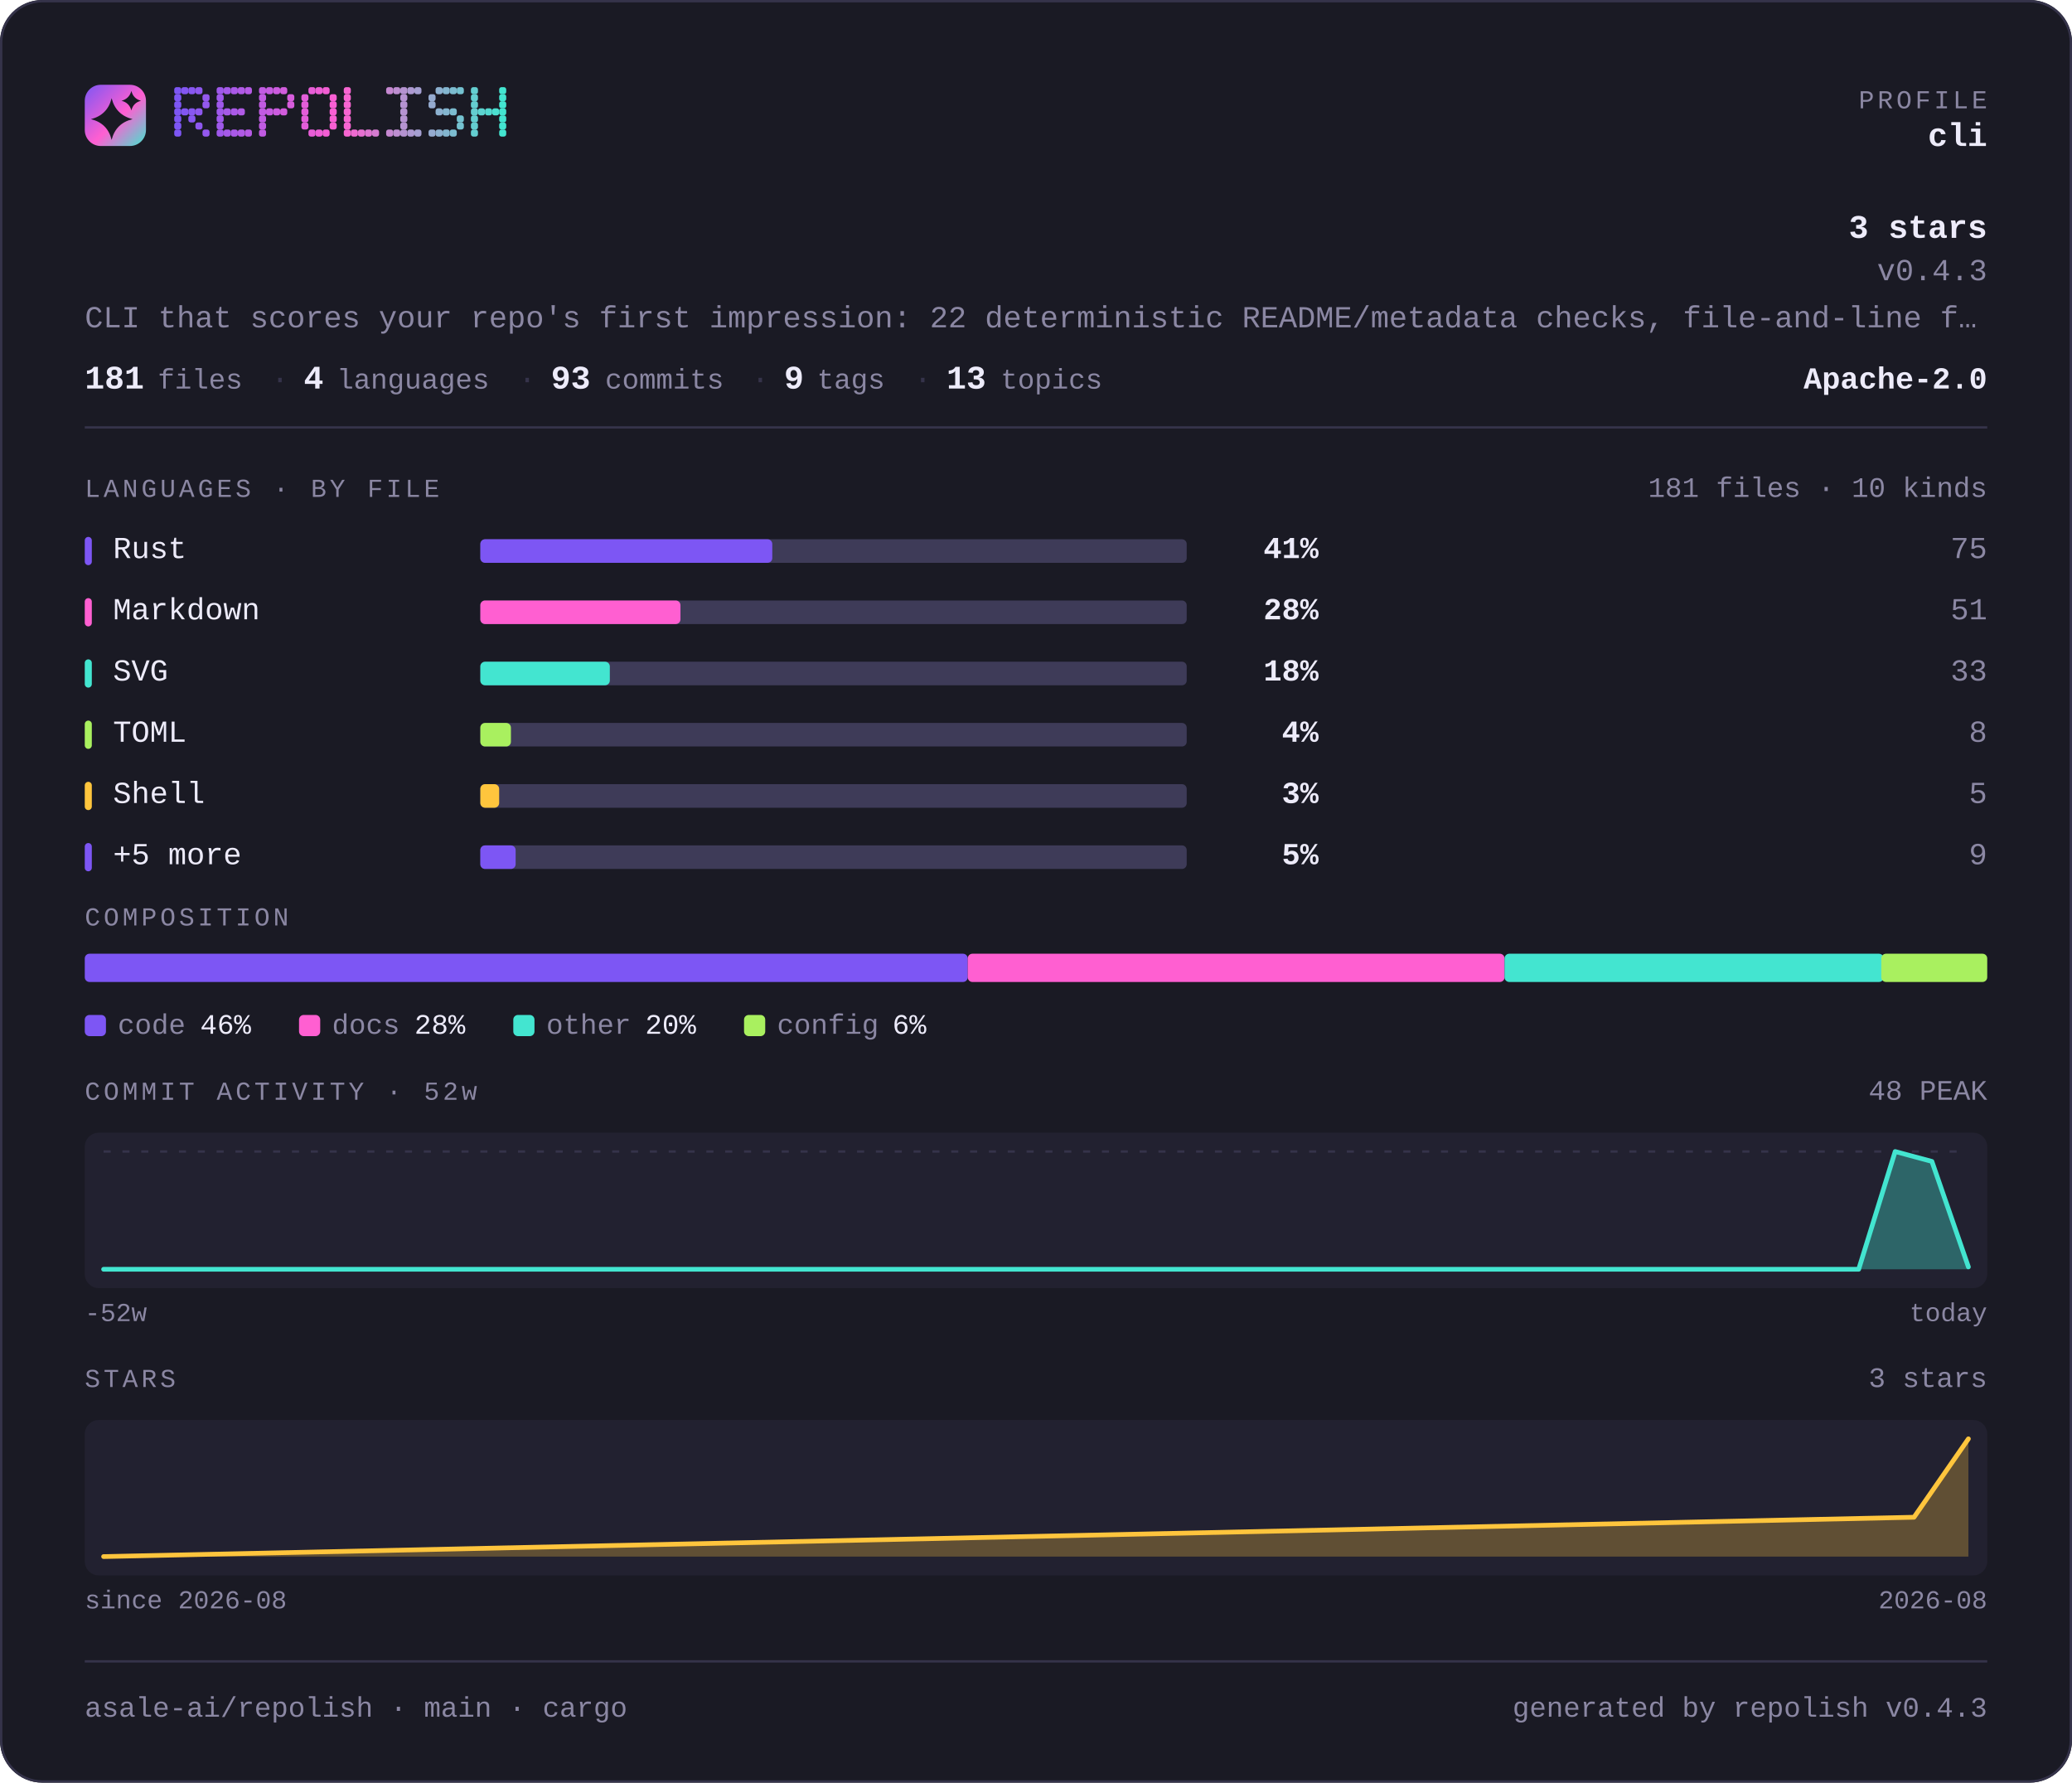
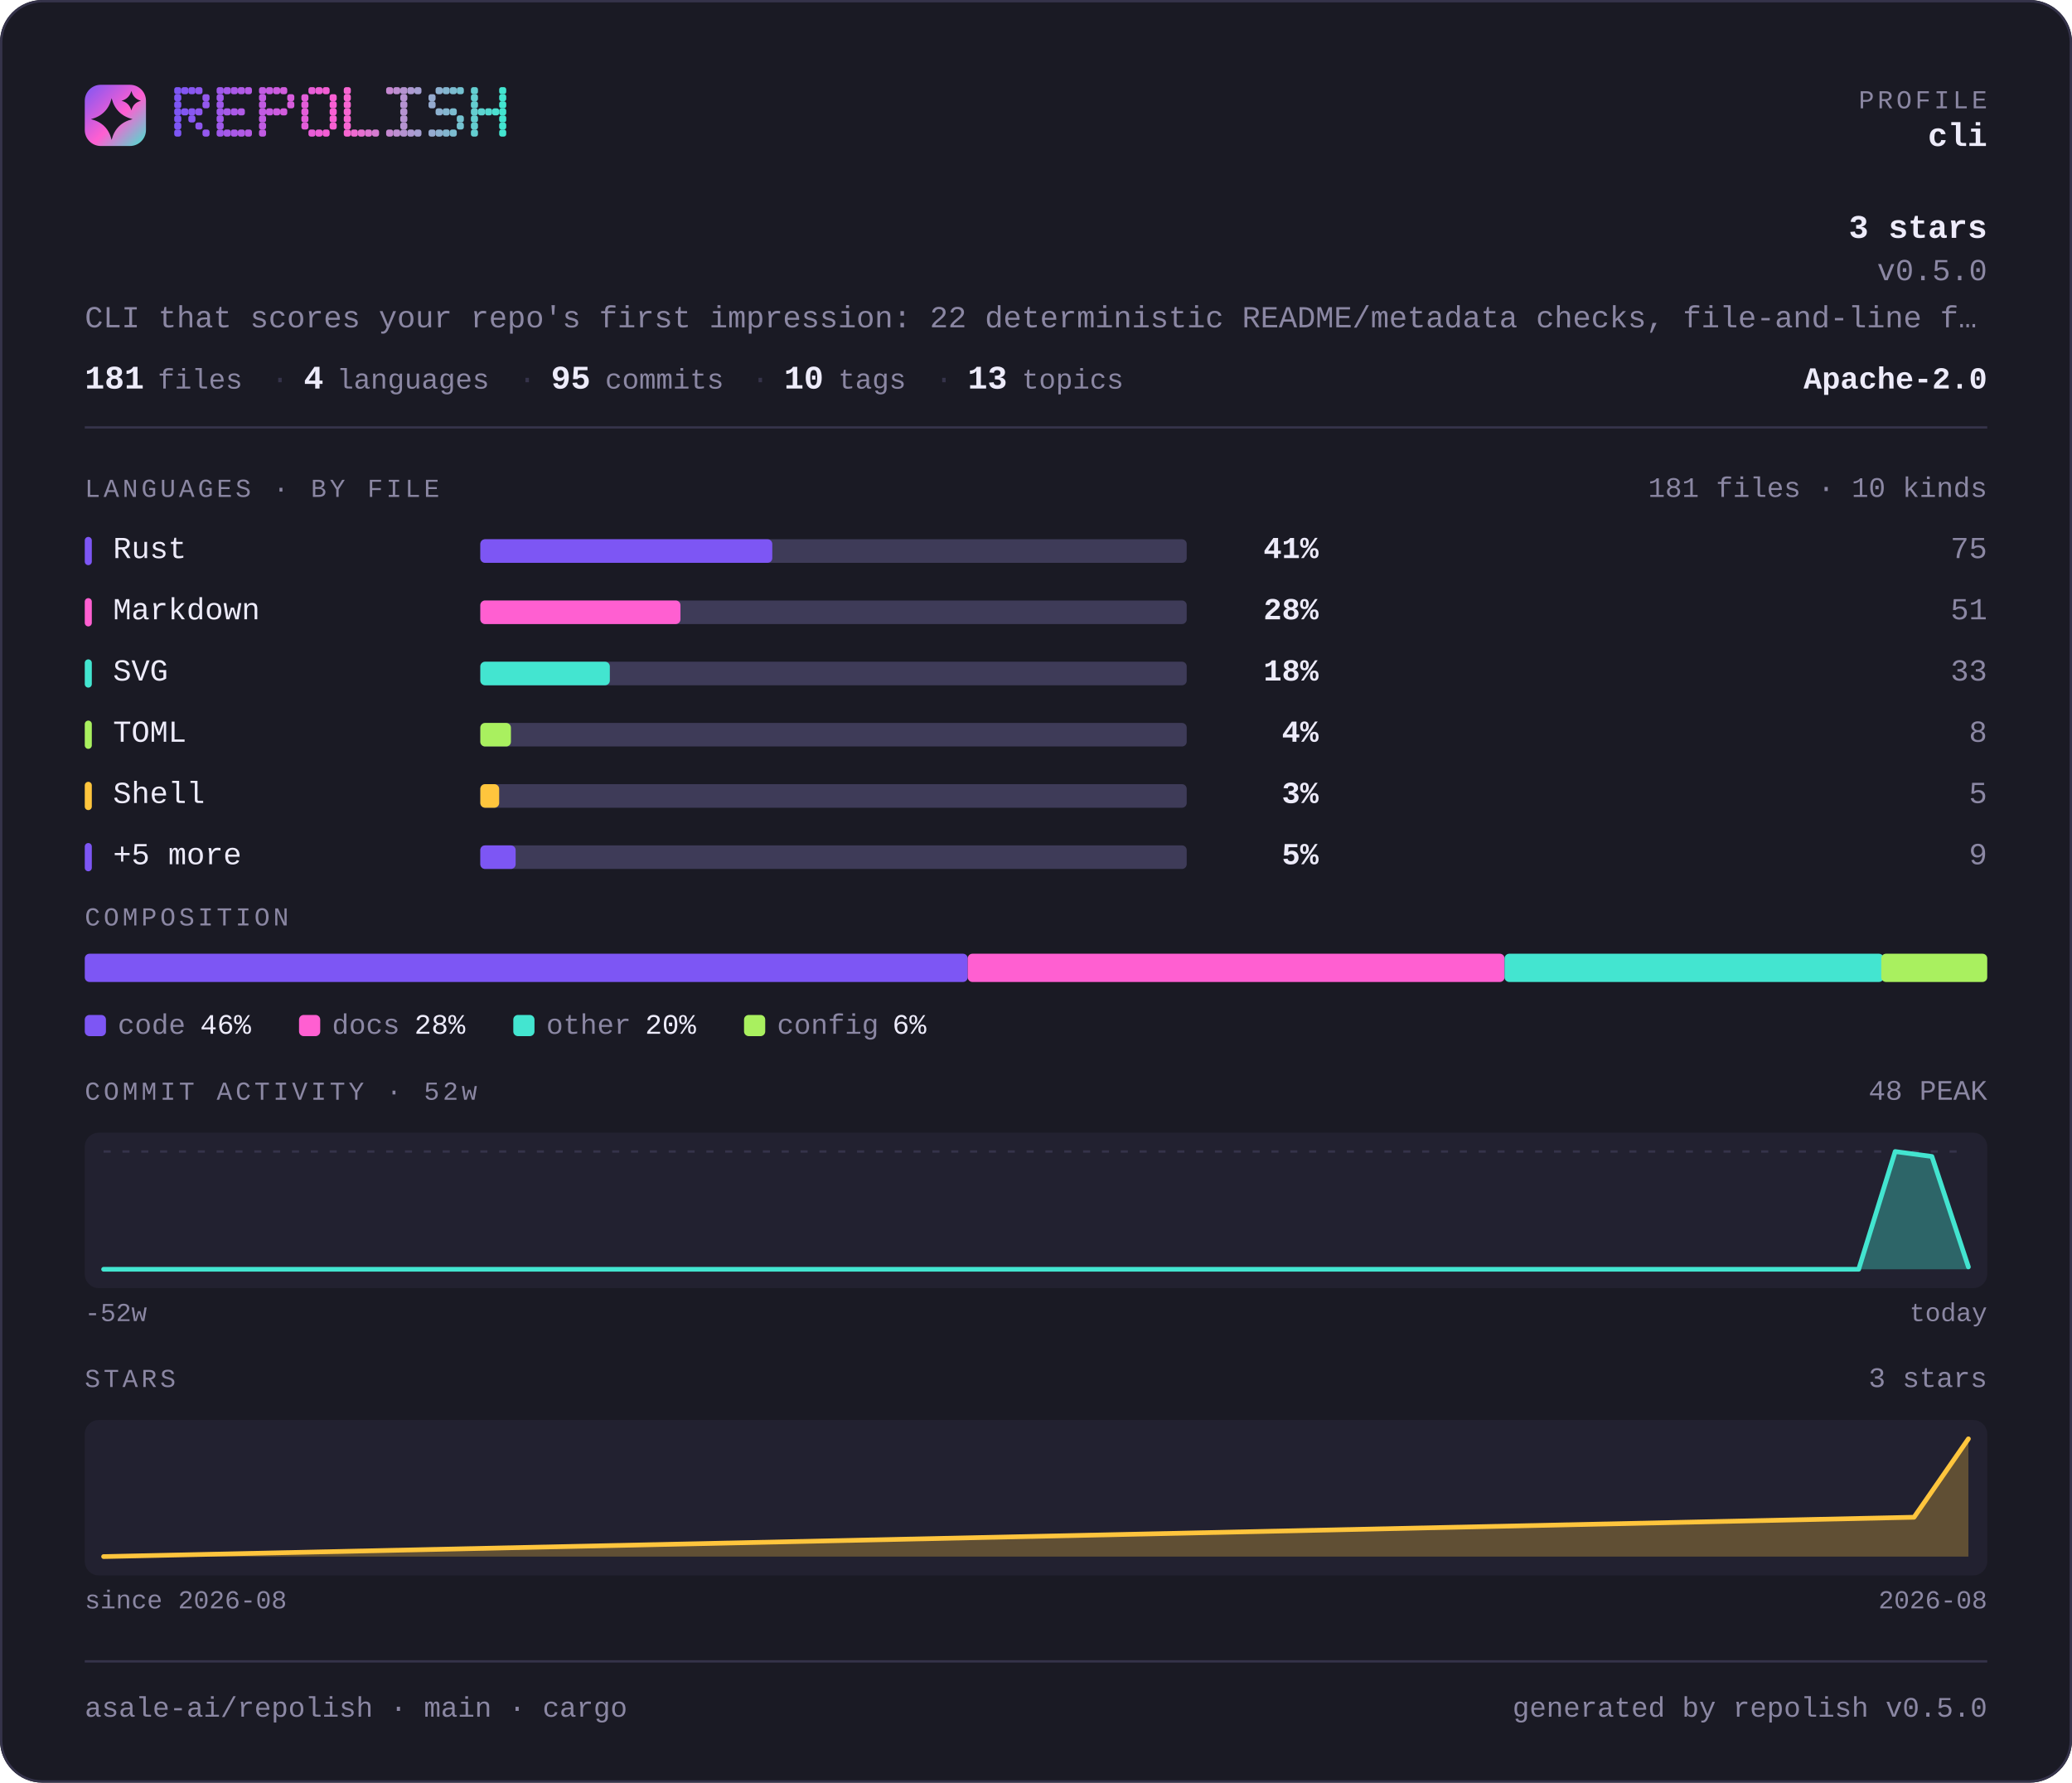
<svg xmlns="http://www.w3.org/2000/svg" width="880" height="757" viewBox="0 0 880 757" lang="en" role="img" aria-label="asale-ai/repolish — repository overview">
  <defs>
    <linearGradient id="brand" x1="0" y1="0" x2="1" y2="1">
      <stop offset="0" stop-color="#7d56f4" />
      <stop offset="0.55" stop-color="#ff5fd1" />
      <stop offset="1" stop-color="#43e5d0" />
    </linearGradient>
  </defs>
  <style>
    .t { font-family: ui-monospace, SFMono-Regular, "SF Mono", Menlo, Consolas, "Liberation Mono", "Noto Sans Mono CJK SC", "Noto Sans Mono CJK JP", "Microsoft YaHei", "Hiragino Sans", "Yu Gothic", monospace; }
  </style>
  <rect x="0" y="0" width="880" height="757" rx="18.0" fill="#1a1a24" />
  <rect x="0.5" y="0.5" width="879" height="756" rx="17.5" fill="none" stroke="#35334a" />
  <rect x="36" y="36" width="26" height="26" rx="6.8" fill="url(#brand)" />
  <path d="M47.4 41.7Q49.2 48.8 56.3 50.6Q49.2 52.3 47.4 59.4Q45.7 52.3 38.6 50.6Q45.7 48.8 47.4 41.7Z" fill="#1a1a24" />
  <path d="M55.8 38.6Q56.6 41.9 59.9 42.8Q56.6 43.6 55.8 46.9Q54.9 43.6 51.6 42.8Q54.9 41.9 55.8 38.6Z" fill="#1a1a24" />
  <g fill="#7d56f4">
    <rect x="74" y="37" width="3" height="3" rx="1" />
    <rect x="74" y="40" width="3" height="3" rx="1" />
    <rect x="74" y="43" width="3" height="3" rx="1" />
    <rect x="74" y="46" width="3" height="3" rx="1" />
    <rect x="74" y="49" width="3" height="3" rx="1" />
    <rect x="74" y="52" width="3" height="3" rx="1" />
    <rect x="74" y="55" width="3" height="3" rx="1" />
  </g>
  <g fill="#8356f2">
    <rect x="77" y="37" width="3" height="3" rx="1" />
    <rect x="77" y="46" width="3" height="3" rx="1" />
  </g>
  <g fill="#8857f1">
    <rect x="80" y="37" width="3" height="3" rx="1" />
    <rect x="80" y="46" width="3" height="3" rx="1" />
    <rect x="80" y="49" width="3" height="3" rx="1" />
  </g>
  <g fill="#8e57ef">
    <rect x="83" y="37" width="3" height="3" rx="1" />
    <rect x="83" y="46" width="3" height="3" rx="1" />
    <rect x="83" y="52" width="3" height="3" rx="1" />
  </g>
  <g fill="#9458ee">
    <rect x="86" y="40" width="3" height="3" rx="1" />
    <rect x="86" y="43" width="3" height="3" rx="1" />
    <rect x="86" y="55" width="3" height="3" rx="1" />
  </g>
  <g fill="#9f58eb">
    <rect x="92" y="37" width="3" height="3" rx="1" />
    <rect x="92" y="40" width="3" height="3" rx="1" />
    <rect x="92" y="43" width="3" height="3" rx="1" />
    <rect x="92" y="46" width="3" height="3" rx="1" />
    <rect x="92" y="49" width="3" height="3" rx="1" />
    <rect x="92" y="52" width="3" height="3" rx="1" />
    <rect x="92" y="55" width="3" height="3" rx="1" />
  </g>
  <g fill="#a559e9">
    <rect x="95" y="37" width="3" height="3" rx="1" />
    <rect x="95" y="46" width="3" height="3" rx="1" />
    <rect x="95" y="55" width="3" height="3" rx="1" />
  </g>
  <g fill="#aa59e8">
    <rect x="98" y="37" width="3" height="3" rx="1" />
    <rect x="98" y="46" width="3" height="3" rx="1" />
    <rect x="98" y="55" width="3" height="3" rx="1" />
  </g>
  <g fill="#b05ae6">
    <rect x="101" y="37" width="3" height="3" rx="1" />
    <rect x="101" y="46" width="3" height="3" rx="1" />
    <rect x="101" y="55" width="3" height="3" rx="1" />
  </g>
  <g fill="#b65ae5">
    <rect x="104" y="37" width="3" height="3" rx="1" />
    <rect x="104" y="55" width="3" height="3" rx="1" />
  </g>
  <g fill="#c15be2">
    <rect x="110" y="37" width="3" height="3" rx="1" />
    <rect x="110" y="40" width="3" height="3" rx="1" />
    <rect x="110" y="43" width="3" height="3" rx="1" />
    <rect x="110" y="46" width="3" height="3" rx="1" />
    <rect x="110" y="49" width="3" height="3" rx="1" />
    <rect x="110" y="52" width="3" height="3" rx="1" />
    <rect x="110" y="55" width="3" height="3" rx="1" />
  </g>
  <g fill="#c65be0">
    <rect x="113" y="37" width="3" height="3" rx="1" />
    <rect x="113" y="46" width="3" height="3" rx="1" />
  </g>
  <g fill="#cc5bdf">
    <rect x="116" y="37" width="3" height="3" rx="1" />
    <rect x="116" y="46" width="3" height="3" rx="1" />
  </g>
  <g fill="#d25cdd">
    <rect x="119" y="37" width="3" height="3" rx="1" />
    <rect x="119" y="46" width="3" height="3" rx="1" />
  </g>
  <g fill="#d75cdc">
    <rect x="122" y="40" width="3" height="3" rx="1" />
    <rect x="122" y="43" width="3" height="3" rx="1" />
  </g>
  <g fill="#e35dd9">
    <rect x="128" y="40" width="3" height="3" rx="1" />
    <rect x="128" y="43" width="3" height="3" rx="1" />
    <rect x="128" y="46" width="3" height="3" rx="1" />
    <rect x="128" y="49" width="3" height="3" rx="1" />
    <rect x="128" y="52" width="3" height="3" rx="1" />
  </g>
  <g fill="#e85dd7">
    <rect x="131" y="37" width="3" height="3" rx="1" />
    <rect x="131" y="55" width="3" height="3" rx="1" />
  </g>
  <g fill="#ee5ed6">
    <rect x="134" y="37" width="3" height="3" rx="1" />
    <rect x="134" y="55" width="3" height="3" rx="1" />
  </g>
  <g fill="#f45ed4">
    <rect x="137" y="37" width="3" height="3" rx="1" />
    <rect x="137" y="55" width="3" height="3" rx="1" />
  </g>
  <g fill="#f95fd3">
    <rect x="140" y="40" width="3" height="3" rx="1" />
    <rect x="140" y="43" width="3" height="3" rx="1" />
    <rect x="140" y="46" width="3" height="3" rx="1" />
    <rect x="140" y="49" width="3" height="3" rx="1" />
    <rect x="140" y="52" width="3" height="3" rx="1" />
  </g>
  <g fill="#f765d1">
    <rect x="146" y="37" width="3" height="3" rx="1" />
    <rect x="146" y="40" width="3" height="3" rx="1" />
    <rect x="146" y="43" width="3" height="3" rx="1" />
    <rect x="146" y="46" width="3" height="3" rx="1" />
    <rect x="146" y="49" width="3" height="3" rx="1" />
    <rect x="146" y="52" width="3" height="3" rx="1" />
    <rect x="146" y="55" width="3" height="3" rx="1" />
  </g>
  <g fill="#ef6bd1">
    <rect x="149" y="55" width="3" height="3" rx="1" />
  </g>
  <g fill="#e670d1">
    <rect x="152" y="55" width="3" height="3" rx="1" />
  </g>
  <g fill="#de76d1">
    <rect x="155" y="55" width="3" height="3" rx="1" />
  </g>
  <g fill="#d67cd1">
    <rect x="158" y="55" width="3" height="3" rx="1" />
  </g>
  <g fill="#c688d1">
    <rect x="164" y="37" width="3" height="3" rx="1" />
    <rect x="164" y="55" width="3" height="3" rx="1" />
  </g>
  <g fill="#be8ed1">
    <rect x="167" y="37" width="3" height="3" rx="1" />
    <rect x="167" y="55" width="3" height="3" rx="1" />
  </g>
  <g fill="#b593d1">
    <rect x="170" y="37" width="3" height="3" rx="1" />
    <rect x="170" y="40" width="3" height="3" rx="1" />
    <rect x="170" y="43" width="3" height="3" rx="1" />
    <rect x="170" y="46" width="3" height="3" rx="1" />
    <rect x="170" y="49" width="3" height="3" rx="1" />
    <rect x="170" y="52" width="3" height="3" rx="1" />
    <rect x="170" y="55" width="3" height="3" rx="1" />
  </g>
  <g fill="#ad99d1">
    <rect x="173" y="37" width="3" height="3" rx="1" />
    <rect x="173" y="55" width="3" height="3" rx="1" />
  </g>
  <g fill="#a59fd1">
    <rect x="176" y="37" width="3" height="3" rx="1" />
    <rect x="176" y="55" width="3" height="3" rx="1" />
  </g>
  <g fill="#95abd0">
    <rect x="182" y="40" width="3" height="3" rx="1" />
    <rect x="182" y="43" width="3" height="3" rx="1" />
    <rect x="182" y="55" width="3" height="3" rx="1" />
  </g>
  <g fill="#8db1d0">
    <rect x="185" y="37" width="3" height="3" rx="1" />
    <rect x="185" y="46" width="3" height="3" rx="1" />
    <rect x="185" y="55" width="3" height="3" rx="1" />
  </g>
  <g fill="#84b6d0">
    <rect x="188" y="37" width="3" height="3" rx="1" />
    <rect x="188" y="46" width="3" height="3" rx="1" />
    <rect x="188" y="55" width="3" height="3" rx="1" />
  </g>
  <g fill="#7cbcd0">
    <rect x="191" y="37" width="3" height="3" rx="1" />
    <rect x="191" y="46" width="3" height="3" rx="1" />
    <rect x="191" y="55" width="3" height="3" rx="1" />
  </g>
  <g fill="#74c2d0">
    <rect x="194" y="37" width="3" height="3" rx="1" />
    <rect x="194" y="49" width="3" height="3" rx="1" />
    <rect x="194" y="52" width="3" height="3" rx="1" />
  </g>
  <g fill="#64ced0">
    <rect x="200" y="37" width="3" height="3" rx="1" />
    <rect x="200" y="40" width="3" height="3" rx="1" />
    <rect x="200" y="43" width="3" height="3" rx="1" />
    <rect x="200" y="46" width="3" height="3" rx="1" />
    <rect x="200" y="49" width="3" height="3" rx="1" />
    <rect x="200" y="52" width="3" height="3" rx="1" />
    <rect x="200" y="55" width="3" height="3" rx="1" />
  </g>
  <g fill="#5cd4d0">
    <rect x="203" y="46" width="3" height="3" rx="1" />
  </g>
  <g fill="#53d9d0">
    <rect x="206" y="46" width="3" height="3" rx="1" />
  </g>
  <g fill="#4bdfd0">
    <rect x="209" y="46" width="3" height="3" rx="1" />
  </g>
  <g fill="#43e5d0">
    <rect x="212" y="37" width="3" height="3" rx="1" />
    <rect x="212" y="40" width="3" height="3" rx="1" />
    <rect x="212" y="43" width="3" height="3" rx="1" />
    <rect x="212" y="46" width="3" height="3" rx="1" />
    <rect x="212" y="49" width="3" height="3" rx="1" />
    <rect x="212" y="52" width="3" height="3" rx="1" />
    <rect x="212" y="55" width="3" height="3" rx="1" />
  </g>
  <text class="t" x="844" y="46" font-size="11" fill="#8b87a3" text-anchor="end" letter-spacing="1.4">PROFILE</text>
  <text class="t" x="844" y="62" font-size="14" fill="#edebfa" text-anchor="end" font-weight="700">cli</text>
  <text class="t" x="844" y="101" font-size="14" fill="#edebfa" text-anchor="end" font-weight="700">3 stars</text>
-   <text class="t" x="844" y="119" font-size="13" fill="#8b87a3" text-anchor="end">v0.4.3</text>
+   <text class="t" x="844" y="119" font-size="13" fill="#8b87a3" text-anchor="end">v0.5.0</text>
  <text class="t" x="36" y="139" font-size="13" fill="#8b87a3" text-anchor="start">CLI that scores your repo's first impression: 22 deterministic README/metadata checks, file-and-line f…</text>
  <text class="t" x="36" y="165" font-size="14" fill="#edebfa" text-anchor="start" font-weight="700">181</text>
  <text class="t" x="67" y="165" font-size="12" fill="#8b87a3" text-anchor="start">files</text>
  <text class="t" x="115" y="165" font-size="13" fill="#35334a" text-anchor="start">·</text>
  <text class="t" x="129" y="165" font-size="14" fill="#edebfa" text-anchor="start" font-weight="700">4</text>
  <text class="t" x="143" y="165" font-size="12" fill="#8b87a3" text-anchor="start">languages</text>
  <text class="t" x="220" y="165" font-size="13" fill="#35334a" text-anchor="start">·</text>
-   <text class="t" x="234" y="165" font-size="14" fill="#edebfa" text-anchor="start" font-weight="700">93</text>
+   <text class="t" x="234" y="165" font-size="14" fill="#edebfa" text-anchor="start" font-weight="700">95</text>
  <text class="t" x="257" y="165" font-size="12" fill="#8b87a3" text-anchor="start">commits</text>
  <text class="t" x="319" y="165" font-size="13" fill="#35334a" text-anchor="start">·</text>
-   <text class="t" x="333" y="165" font-size="14" fill="#edebfa" text-anchor="start" font-weight="700">9</text>
-   <text class="t" x="347" y="165" font-size="12" fill="#8b87a3" text-anchor="start">tags</text>
-   <text class="t" x="388" y="165" font-size="13" fill="#35334a" text-anchor="start">·</text>
-   <text class="t" x="402" y="165" font-size="14" fill="#edebfa" text-anchor="start" font-weight="700">13</text>
-   <text class="t" x="425" y="165" font-size="12" fill="#8b87a3" text-anchor="start">topics</text>
+   <text class="t" x="333" y="165" font-size="14" fill="#edebfa" text-anchor="start" font-weight="700">10</text>
+   <text class="t" x="356" y="165" font-size="12" fill="#8b87a3" text-anchor="start">tags</text>
+   <text class="t" x="397" y="165" font-size="13" fill="#35334a" text-anchor="start">·</text>
+   <text class="t" x="411" y="165" font-size="14" fill="#edebfa" text-anchor="start" font-weight="700">13</text>
+   <text class="t" x="434" y="165" font-size="12" fill="#8b87a3" text-anchor="start">topics</text>
  <text class="t" x="844" y="165" font-size="13" fill="#edebfa" text-anchor="end" font-weight="700">Apache-2.0</text>
  <rect x="36" y="181" width="808" height="1" fill="#35334a" />
  <text class="t" x="36" y="211" font-size="11" fill="#8b87a3" text-anchor="start" letter-spacing="1.4">LANGUAGES · BY FILE</text>
  <text class="t" x="844" y="211" font-size="12" fill="#8b87a3" text-anchor="end">181 files · 10 kinds</text>
  <rect x="36" y="228" width="3" height="12" rx="1.5" fill="#7d56f4" />
  <text class="t" x="48" y="237" font-size="13" fill="#edebfa" text-anchor="start">Rust</text>
  <rect x="204" y="229" width="300" height="10" rx="2.0" fill="#3e3b58" />
  <rect x="204" y="229" width="124" height="10" rx="2.0" fill="#7d56f4" />
  <text class="t" x="560" y="237" font-size="13" fill="#edebfa" text-anchor="end" font-weight="700">41%</text>
  <text class="t" x="844" y="237" font-size="13" fill="#8b87a3" text-anchor="end">75</text>
  <rect x="36" y="254" width="3" height="12" rx="1.5" fill="#ff5fd1" />
  <text class="t" x="48" y="263" font-size="13" fill="#edebfa" text-anchor="start">Markdown</text>
  <rect x="204" y="255" width="300" height="10" rx="2.0" fill="#3e3b58" />
  <rect x="204" y="255" width="85" height="10" rx="2.0" fill="#ff5fd1" />
  <text class="t" x="560" y="263" font-size="13" fill="#edebfa" text-anchor="end" font-weight="700">28%</text>
  <text class="t" x="844" y="263" font-size="13" fill="#8b87a3" text-anchor="end">51</text>
  <rect x="36" y="280" width="3" height="12" rx="1.5" fill="#43e5d0" />
  <text class="t" x="48" y="289" font-size="13" fill="#edebfa" text-anchor="start">SVG</text>
  <rect x="204" y="281" width="300" height="10" rx="2.0" fill="#3e3b58" />
  <rect x="204" y="281" width="55" height="10" rx="2.0" fill="#43e5d0" />
  <text class="t" x="560" y="289" font-size="13" fill="#edebfa" text-anchor="end" font-weight="700">18%</text>
  <text class="t" x="844" y="289" font-size="13" fill="#8b87a3" text-anchor="end">33</text>
  <rect x="36" y="306" width="3" height="12" rx="1.5" fill="#a9f05f" />
  <text class="t" x="48" y="315" font-size="13" fill="#edebfa" text-anchor="start">TOML</text>
  <rect x="204" y="307" width="300" height="10" rx="2.0" fill="#3e3b58" />
  <rect x="204" y="307" width="13" height="10" rx="2.0" fill="#a9f05f" />
  <text class="t" x="560" y="315" font-size="13" fill="#edebfa" text-anchor="end" font-weight="700">4%</text>
  <text class="t" x="844" y="315" font-size="13" fill="#8b87a3" text-anchor="end">8</text>
  <rect x="36" y="332" width="3" height="12" rx="1.5" fill="#ffc53d" />
  <text class="t" x="48" y="341" font-size="13" fill="#edebfa" text-anchor="start">Shell</text>
  <rect x="204" y="333" width="300" height="10" rx="2.0" fill="#3e3b58" />
  <rect x="204" y="333" width="8" height="10" rx="2.0" fill="#ffc53d" />
  <text class="t" x="560" y="341" font-size="13" fill="#edebfa" text-anchor="end" font-weight="700">3%</text>
  <text class="t" x="844" y="341" font-size="13" fill="#8b87a3" text-anchor="end">5</text>
  <rect x="36" y="358" width="3" height="12" rx="1.5" fill="#7d56f4" />
  <text class="t" x="48" y="367" font-size="13" fill="#edebfa" text-anchor="start">+5 more</text>
  <rect x="204" y="359" width="300" height="10" rx="2.0" fill="#3e3b58" />
  <rect x="204" y="359" width="15" height="10" rx="2.0" fill="#7d56f4" />
  <text class="t" x="560" y="367" font-size="13" fill="#edebfa" text-anchor="end" font-weight="700">5%</text>
  <text class="t" x="844" y="367" font-size="13" fill="#8b87a3" text-anchor="end">9</text>
  <text class="t" x="36" y="393" font-size="11" fill="#8b87a3" text-anchor="start" letter-spacing="1.4">COMPOSITION</text>
  <rect x="36" y="405" width="375" height="12" rx="2.0" fill="#7d56f4" />
  <rect x="411" y="405" width="228" height="12" rx="2.0" fill="#ff5fd1" />
  <rect x="639" y="405" width="161" height="12" rx="2.0" fill="#43e5d0" />
  <rect x="799" y="405" width="45" height="12" rx="2.0" fill="#a9f05f" />
  <rect x="36" y="431" width="9" height="9" rx="2.0" fill="#7d56f4" />
  <text class="t" x="50" y="439" font-size="12" fill="#8b87a3" text-anchor="start">code</text>
  <text class="t" x="85" y="439" font-size="12" fill="#edebfa" text-anchor="start">46%</text>
  <rect x="127" y="431" width="9" height="9" rx="2.0" fill="#ff5fd1" />
  <text class="t" x="141" y="439" font-size="12" fill="#8b87a3" text-anchor="start">docs</text>
  <text class="t" x="176" y="439" font-size="12" fill="#edebfa" text-anchor="start">28%</text>
  <rect x="218" y="431" width="9" height="9" rx="2.0" fill="#43e5d0" />
  <text class="t" x="232" y="439" font-size="12" fill="#8b87a3" text-anchor="start">other</text>
  <text class="t" x="274" y="439" font-size="12" fill="#edebfa" text-anchor="start">20%</text>
  <rect x="316" y="431" width="9" height="9" rx="2.0" fill="#a9f05f" />
  <text class="t" x="330" y="439" font-size="12" fill="#8b87a3" text-anchor="start">config</text>
  <text class="t" x="379" y="439" font-size="12" fill="#edebfa" text-anchor="start">6%</text>
  <text class="t" x="36" y="467" font-size="11" fill="#8b87a3" text-anchor="start" letter-spacing="1.4">COMMIT ACTIVITY · 52w</text>
  <text class="t" x="844" y="467" font-size="12" fill="#8b87a3" text-anchor="end">48 PEAK</text>
  <rect x="36" y="481" width="808" height="66" rx="6.0" fill="#222130" />
  <line x1="44" y1="489" x2="836" y2="489" stroke="#35334a" stroke-width="1" stroke-dasharray="3 5" />
-   <path d="M44.0 539.0 L59.5 539.0 L75.1 539.0 L90.6 539.0 L106.1 539.0 L121.6 539.0 L137.2 539.0 L152.7 539.0 L168.2 539.0 L183.8 539.0 L199.3 539.0 L214.8 539.0 L230.4 539.0 L245.9 539.0 L261.4 539.0 L276.9 539.0 L292.5 539.0 L308.0 539.0 L323.5 539.0 L339.1 539.0 L354.6 539.0 L370.1 539.0 L385.6 539.0 L401.2 539.0 L416.7 539.0 L432.2 539.0 L447.8 539.0 L463.3 539.0 L478.8 539.0 L494.4 539.0 L509.9 539.0 L525.4 539.0 L540.9 539.0 L556.5 539.0 L572.0 539.0 L587.5 539.0 L603.1 539.0 L618.6 539.0 L634.1 539.0 L649.6 539.0 L665.2 539.0 L680.7 539.0 L696.2 539.0 L711.8 539.0 L727.3 539.0 L742.8 539.0 L758.4 539.0 L773.9 539.0 L789.4 539.0 L804.9 489.0 L820.5 493.2 L836.0 538.0 L836.0 539 L44 539 Z" fill="#43e5d0" fill-opacity="0.35" />
-   <path d="M44.0 539.0 L59.5 539.0 L75.1 539.0 L90.6 539.0 L106.1 539.0 L121.6 539.0 L137.2 539.0 L152.7 539.0 L168.2 539.0 L183.8 539.0 L199.3 539.0 L214.8 539.0 L230.4 539.0 L245.9 539.0 L261.4 539.0 L276.9 539.0 L292.5 539.0 L308.0 539.0 L323.5 539.0 L339.1 539.0 L354.6 539.0 L370.1 539.0 L385.6 539.0 L401.2 539.0 L416.7 539.0 L432.2 539.0 L447.8 539.0 L463.3 539.0 L478.8 539.0 L494.4 539.0 L509.9 539.0 L525.4 539.0 L540.9 539.0 L556.5 539.0 L572.0 539.0 L587.5 539.0 L603.1 539.0 L618.6 539.0 L634.1 539.0 L649.6 539.0 L665.2 539.0 L680.7 539.0 L696.2 539.0 L711.8 539.0 L727.3 539.0 L742.8 539.0 L758.4 539.0 L773.9 539.0 L789.4 539.0 L804.9 489.0 L820.5 493.2 L836.0 538.0" fill="none" stroke="#43e5d0" stroke-width="2" stroke-linejoin="round" stroke-linecap="round" />
+   <path d="M44.0 539.0 L59.5 539.0 L75.1 539.0 L90.6 539.0 L106.1 539.0 L121.6 539.0 L137.2 539.0 L152.7 539.0 L168.2 539.0 L183.8 539.0 L199.3 539.0 L214.8 539.0 L230.4 539.0 L245.9 539.0 L261.4 539.0 L276.9 539.0 L292.5 539.0 L308.0 539.0 L323.5 539.0 L339.1 539.0 L354.6 539.0 L370.1 539.0 L385.6 539.0 L401.2 539.0 L416.7 539.0 L432.2 539.0 L447.8 539.0 L463.3 539.0 L478.8 539.0 L494.4 539.0 L509.9 539.0 L525.4 539.0 L540.9 539.0 L556.5 539.0 L572.0 539.0 L587.5 539.0 L603.1 539.0 L618.6 539.0 L634.1 539.0 L649.6 539.0 L665.2 539.0 L680.7 539.0 L696.2 539.0 L711.8 539.0 L727.3 539.0 L742.8 539.0 L758.4 539.0 L773.9 539.0 L789.4 539.0 L804.9 489.0 L820.5 491.1 L836.0 538.0 L836.0 539 L44 539 Z" fill="#43e5d0" fill-opacity="0.35" />
+   <path d="M44.0 539.0 L59.5 539.0 L75.1 539.0 L90.6 539.0 L106.1 539.0 L121.6 539.0 L137.2 539.0 L152.7 539.0 L168.2 539.0 L183.8 539.0 L199.3 539.0 L214.8 539.0 L230.4 539.0 L245.9 539.0 L261.4 539.0 L276.9 539.0 L292.5 539.0 L308.0 539.0 L323.5 539.0 L339.1 539.0 L354.6 539.0 L370.1 539.0 L385.6 539.0 L401.2 539.0 L416.7 539.0 L432.2 539.0 L447.8 539.0 L463.3 539.0 L478.8 539.0 L494.4 539.0 L509.9 539.0 L525.4 539.0 L540.9 539.0 L556.5 539.0 L572.0 539.0 L587.5 539.0 L603.1 539.0 L618.6 539.0 L634.1 539.0 L649.6 539.0 L665.2 539.0 L680.7 539.0 L696.2 539.0 L711.8 539.0 L727.3 539.0 L742.8 539.0 L758.4 539.0 L773.9 539.0 L789.4 539.0 L804.9 489.0 L820.5 491.1 L836.0 538.0" fill="none" stroke="#43e5d0" stroke-width="2" stroke-linejoin="round" stroke-linecap="round" />
  <text class="t" x="36" y="561" font-size="11" fill="#8b87a3" text-anchor="start">-52w</text>
  <text class="t" x="844" y="561" font-size="11" fill="#8b87a3" text-anchor="end">today</text>
  <text class="t" x="36" y="589" font-size="11" fill="#8b87a3" text-anchor="start" letter-spacing="1.4">STARS</text>
  <text class="t" x="844" y="589" font-size="12" fill="#8b87a3" text-anchor="end">3 stars</text>
  <rect x="36" y="603" width="808" height="66" rx="6.0" fill="#222130" />
  <path d="M44.0 661.0 L812.9 644.3 L836.0 611.0 L836.0 661 L44.0 661 Z" fill="#ffc53d" fill-opacity="0.28" />
  <path d="M44.0 661.0 L812.9 644.3 L836.0 611.0" fill="none" stroke="#ffc53d" stroke-width="2" stroke-linejoin="round" stroke-linecap="round" />
  <text class="t" x="36" y="683" font-size="11" fill="#8b87a3" text-anchor="start">since 2026-08</text>
  <text class="t" x="844" y="683" font-size="11" fill="#8b87a3" text-anchor="end">2026-08</text>
  <rect x="36" y="705" width="808" height="1" fill="#35334a" />
  <text class="t" x="36" y="729" font-size="12" fill="#8b87a3" text-anchor="start">asale-ai/repolish · main · cargo</text>
-   <text class="t" x="844" y="729" font-size="12" fill="#8b87a3" text-anchor="end">generated by repolish v0.4.3</text>
+   <text class="t" x="844" y="729" font-size="12" fill="#8b87a3" text-anchor="end">generated by repolish v0.5.0</text>
</svg>
